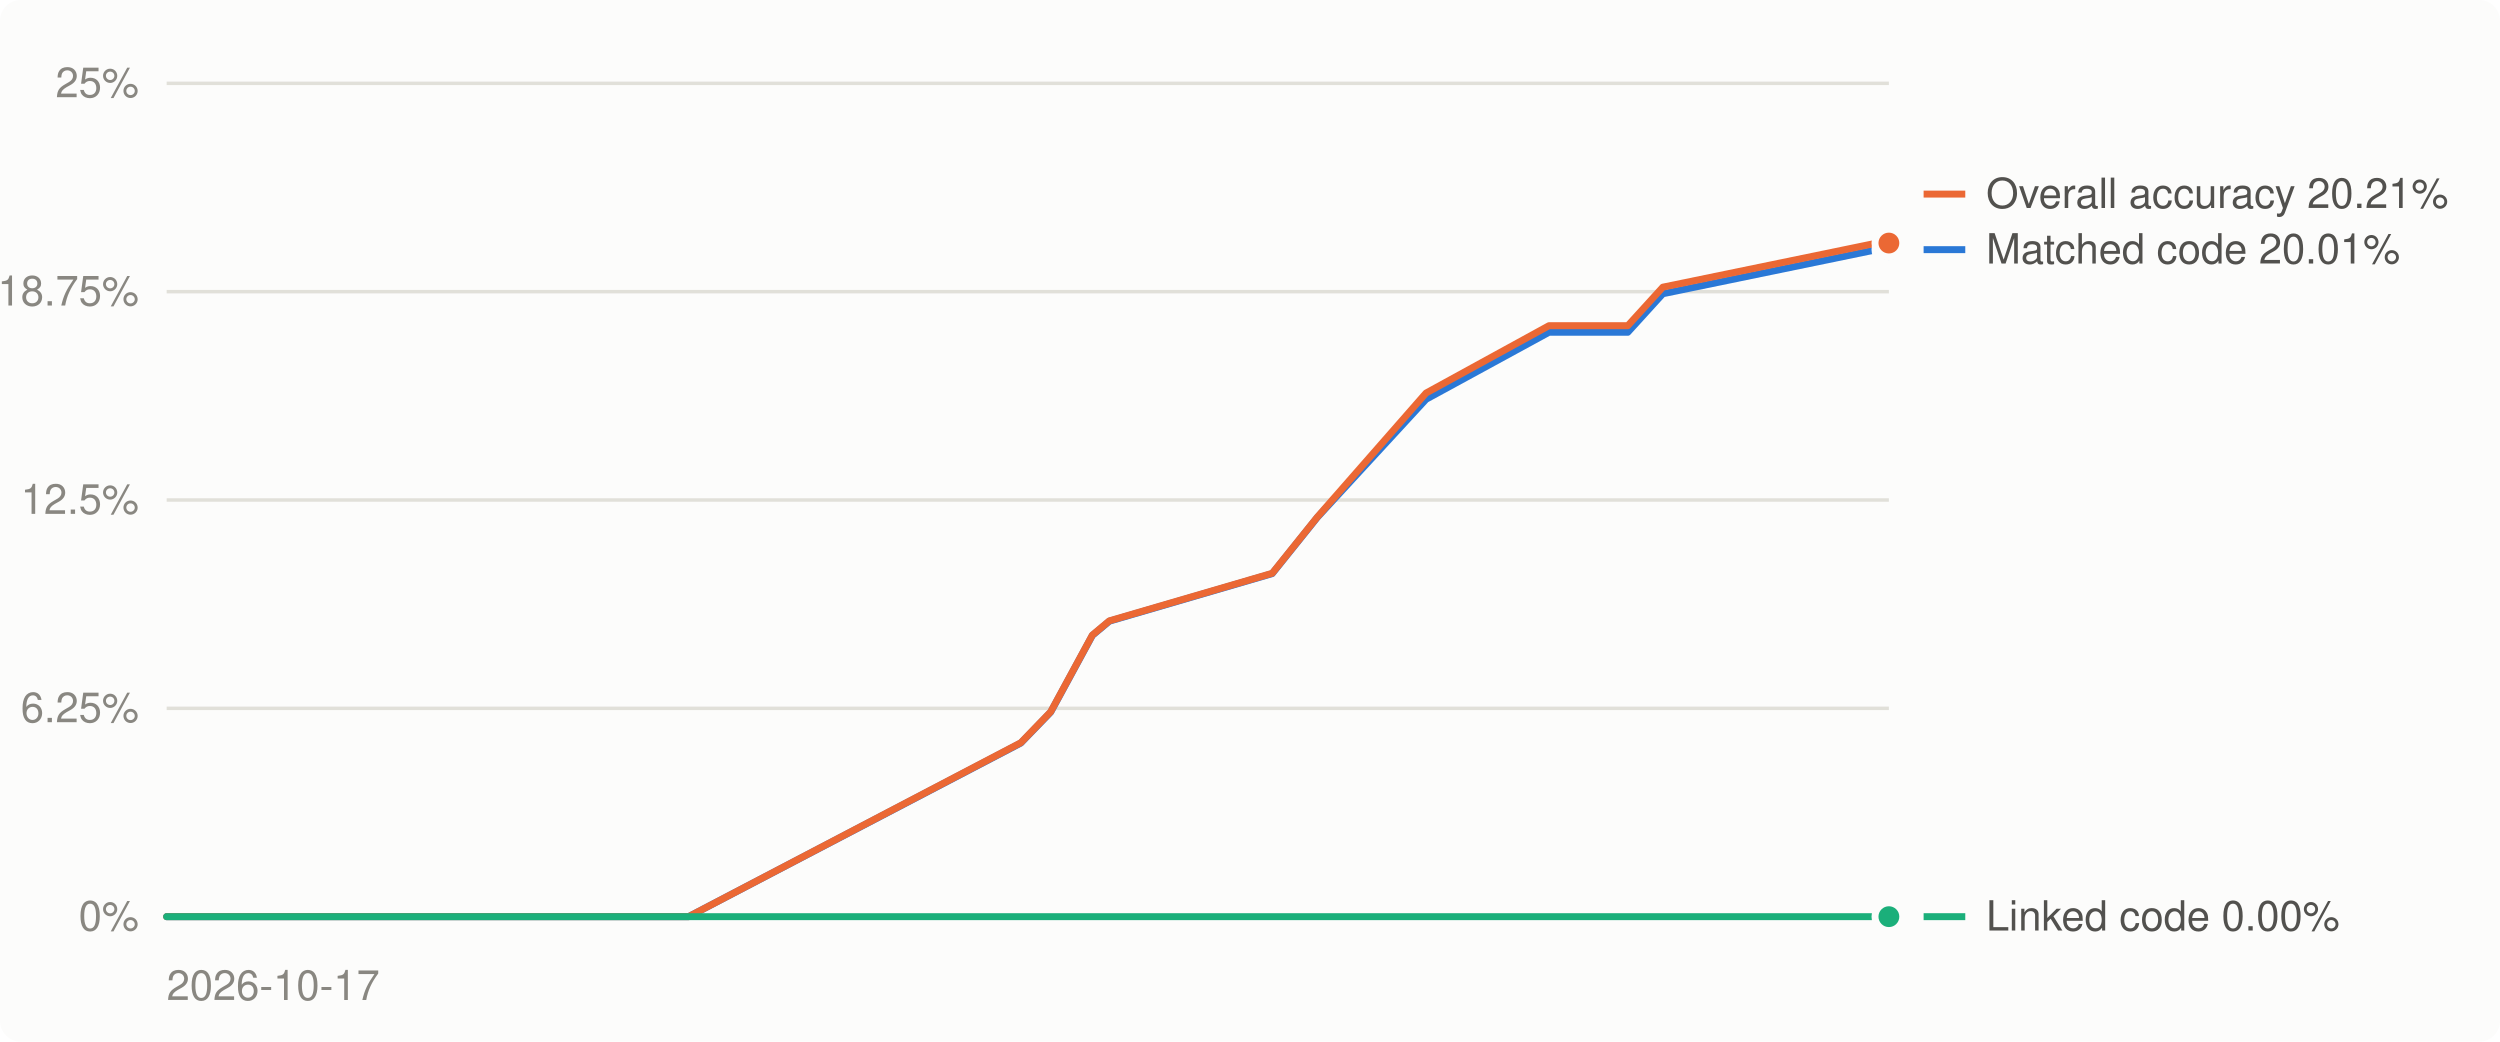
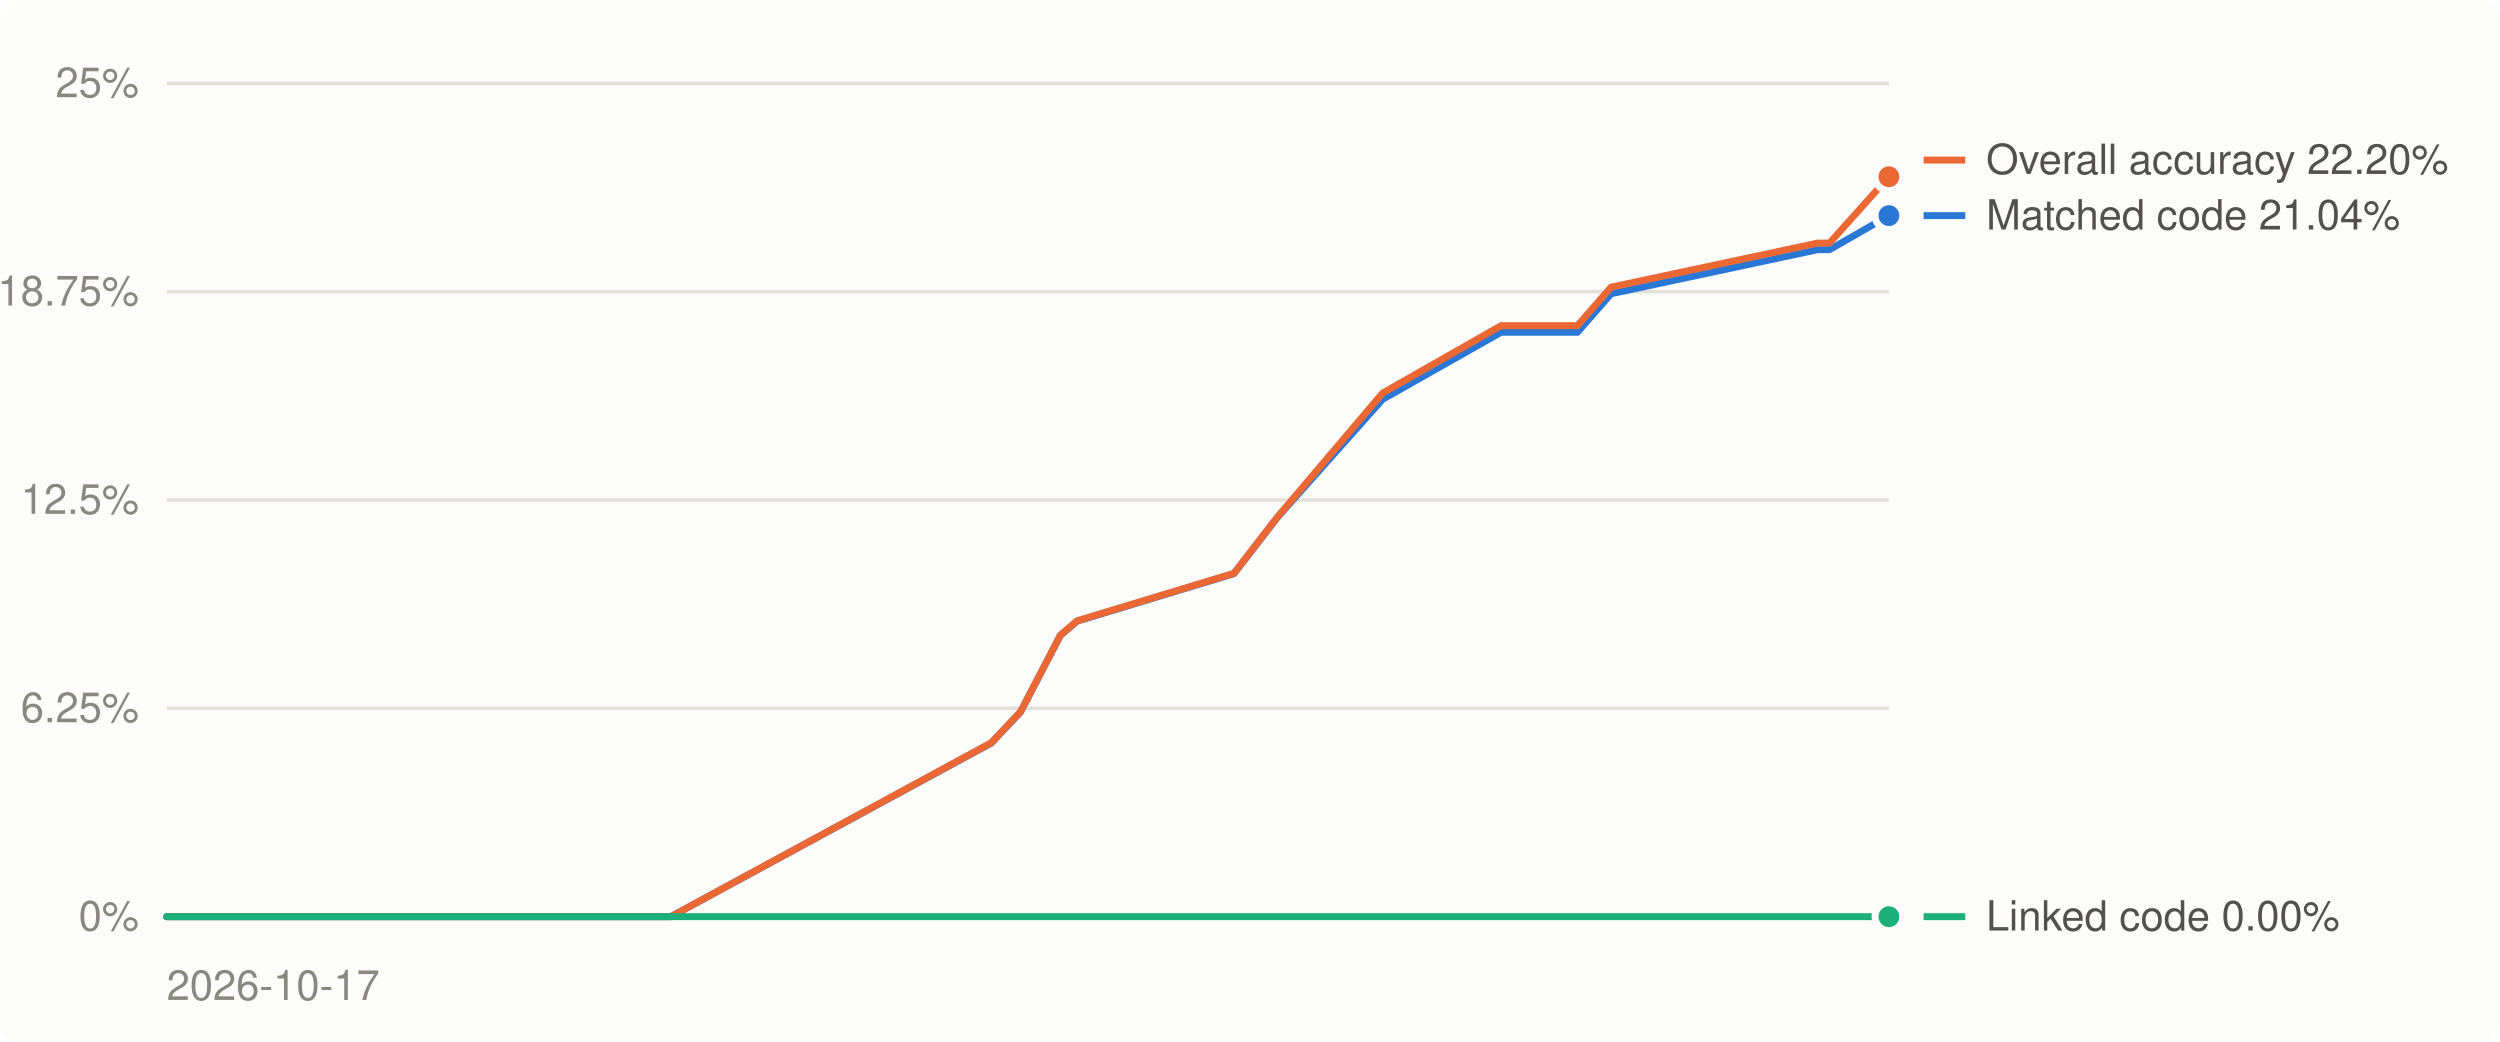
<svg xmlns="http://www.w3.org/2000/svg" viewBox="0 0 720 300" width="720" height="300" role="img" aria-label="Decompilation progress over time">
  <style>
.bg{fill:#fcfcfb}.grid{stroke:#e1e0d9}.muted{fill:#898781}.lbl{fill:#52514e}.ln0{stroke:#2a78d6}.dot0{fill:#2a78d6;stroke:#fcfcfb}.ln1{stroke:#eb6834}.dot1{fill:#eb6834;stroke:#fcfcfb}.ln2{stroke:#1baf7a}.dot2{fill:#1baf7a;stroke:#fcfcfb}
@media (prefers-color-scheme: dark){.bg{fill:#1a1a19}.grid{stroke:#2c2c2a}.muted{fill:#898781}.lbl{fill:#c3c2b7}.ln0{stroke:#3987e5}.dot0{fill:#3987e5;stroke:#1a1a19}.ln1{stroke:#d95926}.dot1{fill:#d95926;stroke:#1a1a19}.ln2{stroke:#199e70}.dot2{fill:#199e70;stroke:#1a1a19}}
text{font:12px -apple-system,BlinkMacSystemFont,'Segoe UI',Helvetica,Arial,sans-serif}
</style>
  <rect class="bg" width="720" height="300" rx="6" />
  <line x1="48" x2="544" y1="264.0" y2="264.0" class="grid" stroke-width="1" />
  <text x="40" y="268.0" class="muted" text-anchor="end">0%</text>
  <line x1="48" x2="544" y1="204.0" y2="204.0" class="grid" stroke-width="1" />
  <text x="40" y="208.0" class="muted" text-anchor="end">6.25%</text>
  <line x1="48" x2="544" y1="144.0" y2="144.0" class="grid" stroke-width="1" />
  <text x="40" y="148.0" class="muted" text-anchor="end">12.5%</text>
  <line x1="48" x2="544" y1="84.0" y2="84.0" class="grid" stroke-width="1" />
  <text x="40" y="88.0" class="muted" text-anchor="end">18.75%</text>
  <line x1="48" x2="544" y1="24.0" y2="24.0" class="grid" stroke-width="1" />
  <text x="40" y="28.0" class="muted" text-anchor="end">25%</text>
  <text class="muted" x="48.0" y="288" text-anchor="start">2026-10-17</text>
-   <polyline points="48.0,264.0 198.3,264.0 294.0,214.0 302.6,205.1 314.6,183.0 319.5,178.9 366.4,165.2 379.4,149.0 410.7,115.0 446.1,95.7 468.8,95.7 478.9,84.6 540.5,71.9 544.0,71.9" fill="none" class="ln0" stroke-width="2" stroke-linejoin="round" stroke-linecap="round" />
-   <polyline points="48.0,264.0 198.3,264.0 294.0,213.9 302.6,205.0 314.6,182.9 319.5,178.8 366.4,165.1 379.4,148.9 410.7,113.2 446.1,93.8 468.8,93.8 478.9,82.7 540.5,70.0 544.0,70.0" fill="none" class="ln1" stroke-width="2" stroke-linejoin="round" stroke-linecap="round" />
-   <polyline points="48.0,264.0 198.3,264.0 294.0,264.0 302.6,264.0 314.6,264.0 319.5,264.0 366.4,264.0 379.4,264.0 410.7,264.0 446.1,264.0 468.8,264.0 478.9,264.0 540.5,264.0 544.0,264.0" fill="none" class="ln2" stroke-width="2" stroke-linejoin="round" stroke-linecap="round" />
-   <circle cx="544.0" cy="71.9" r="4" class="dot0" stroke-width="2" />
-   <circle cx="544.0" cy="70.0" r="4" class="dot1" stroke-width="2" />
+   <polyline points="48.0,264.0 193.2,264.0 285.5,214.0 293.9,205.1 305.4,183.0 310.2,178.9 355.4,165.2 367.9,149.0 398.2,115.0 432.3,95.7 454.3,95.7 464.0,84.6 523.5,71.9 526.9,71.9 544.0,62.1" fill="none" class="ln0" stroke-width="2" stroke-linejoin="round" stroke-linecap="round" />
+   <polyline points="48.0,264.0 193.2,264.0 285.5,213.9 293.9,205.0 305.4,182.9 310.2,178.8 355.4,165.1 367.9,148.9 398.2,113.2 432.3,93.8 454.3,93.8 464.0,82.7 523.5,70.0 526.9,70.0 544.0,50.9" fill="none" class="ln1" stroke-width="2" stroke-linejoin="round" stroke-linecap="round" />
+   <polyline points="48.0,264.0 193.2,264.0 285.5,264.0 293.9,264.0 305.4,264.0 310.2,264.0 355.4,264.0 367.9,264.0 398.2,264.0 432.3,264.0 454.3,264.0 464.0,264.0 523.5,264.0 526.9,264.0 544.0,264.0" fill="none" class="ln2" stroke-width="2" stroke-linejoin="round" stroke-linecap="round" />
+   <circle cx="544.0" cy="62.1" r="4" class="dot0" stroke-width="2" />
+   <circle cx="544.0" cy="50.9" r="4" class="dot1" stroke-width="2" />
  <circle cx="544.0" cy="264.0" r="4" class="dot2" stroke-width="2" />
  <line x1="554" x2="566" y1="264.0" y2="264.0" class="ln2" stroke-width="2" />
  <text class="lbl" x="572" y="268.0">Linked code 0.00%</text>
-   <line x1="554" x2="566" y1="71.9" y2="71.9" class="ln0" stroke-width="2" />
-   <text class="lbl" x="572" y="75.9">Matched code 20.01%</text>
-   <line x1="554" x2="566" y1="55.9" y2="55.9" class="ln1" stroke-width="2" />
-   <text class="lbl" x="572" y="59.9">Overall accuracy 20.21%</text>
+   <line x1="554" x2="566" y1="62.1" y2="62.1" class="ln0" stroke-width="2" />
+   <text class="lbl" x="572" y="66.1">Matched code 21.04%</text>
+   <line x1="554" x2="566" y1="46.1" y2="46.1" class="ln1" stroke-width="2" />
+   <text class="lbl" x="572" y="50.1">Overall accuracy 22.20%</text>
</svg>
